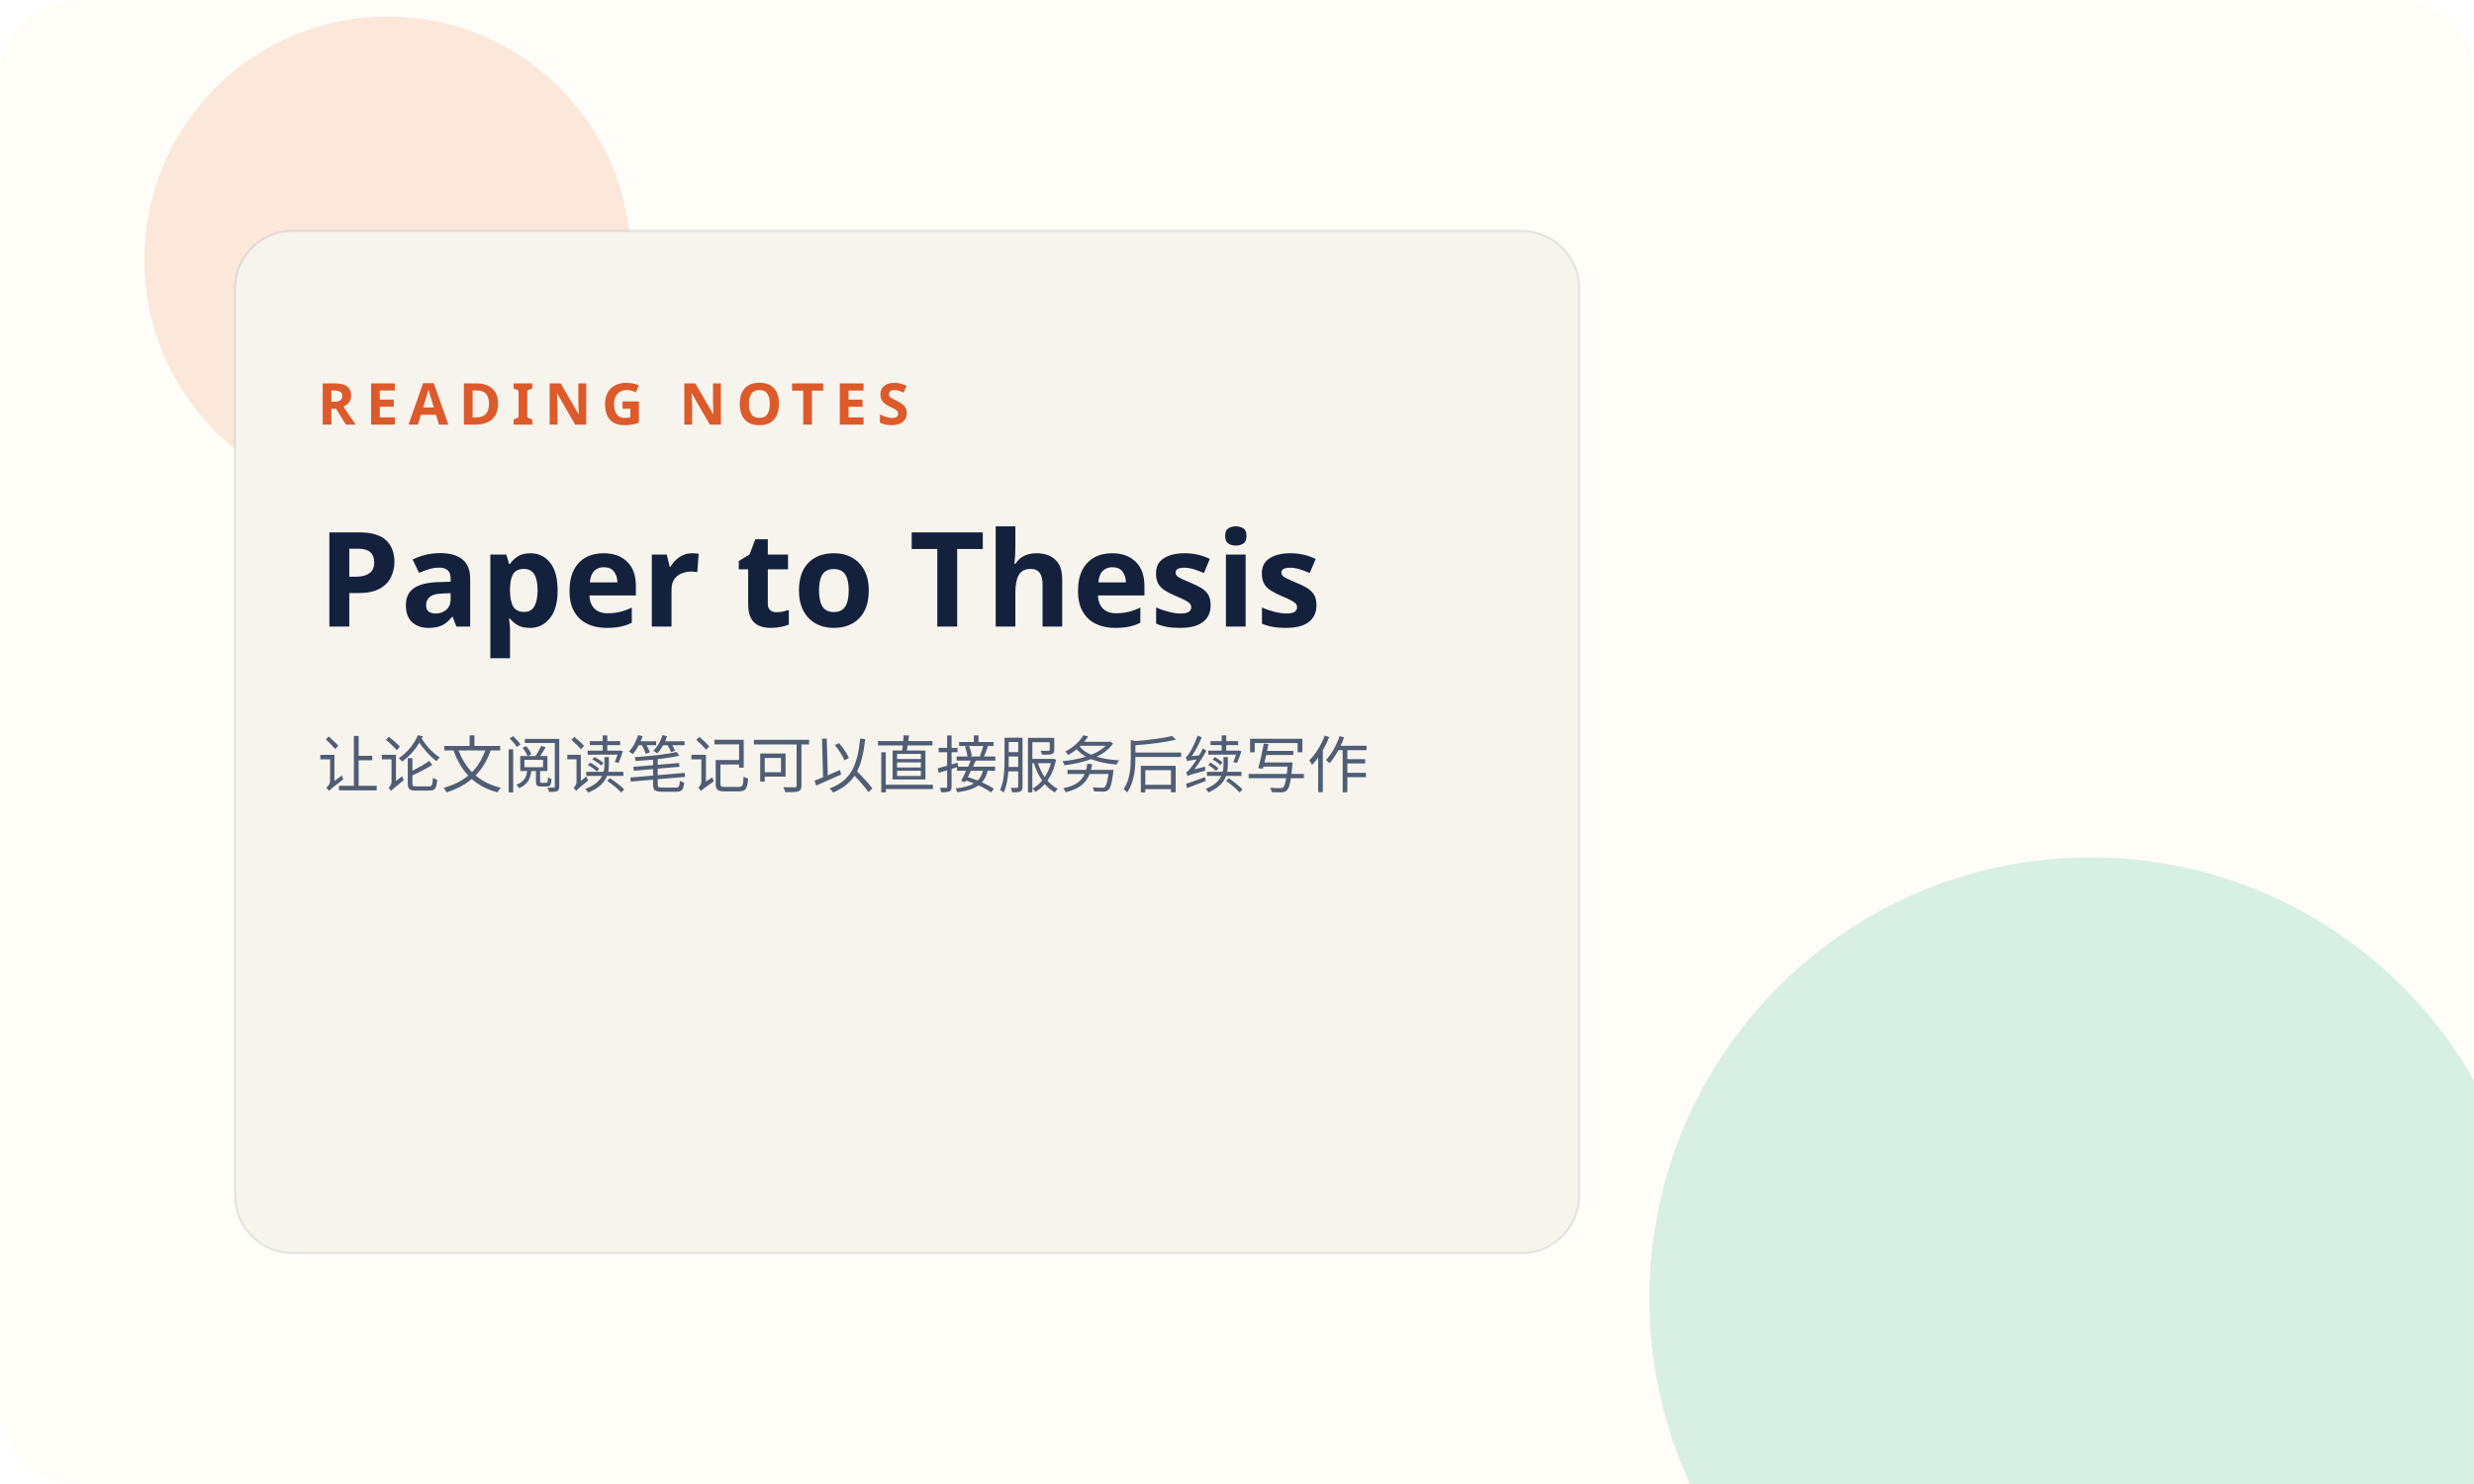
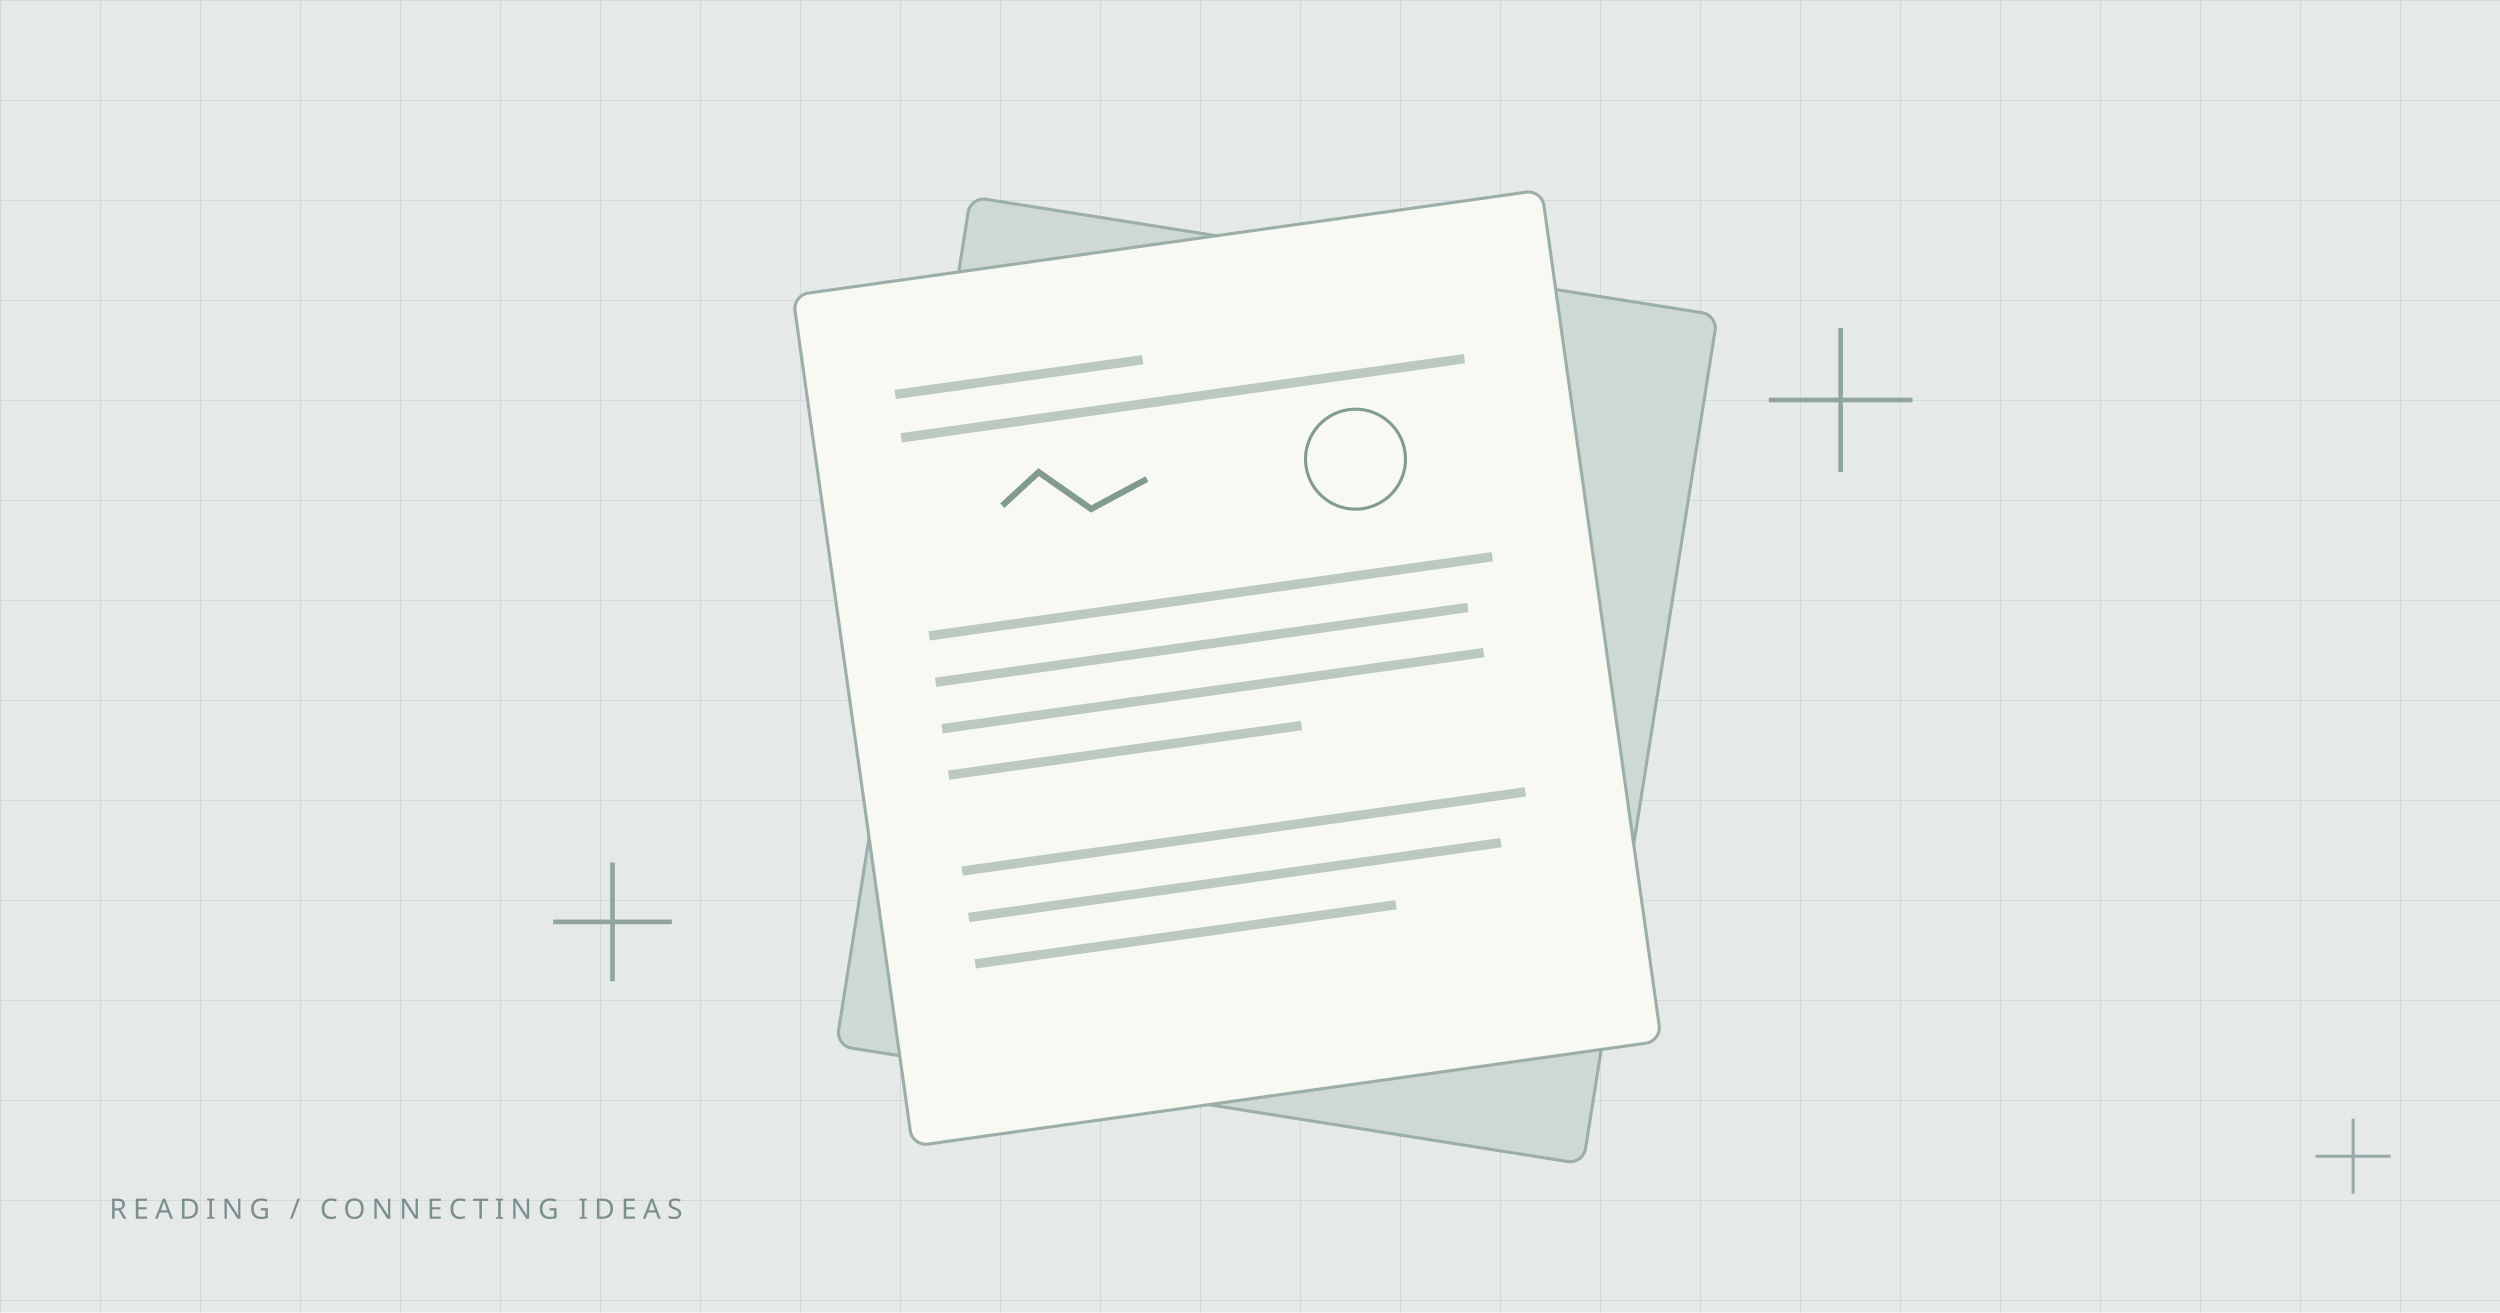
- <svg xmlns="http://www.w3.org/2000/svg" width="1200" height="720" viewBox="0 0 1200 720" fill="none">
-   <rect width="1200" height="720" rx="36" fill="#FFFDF8" />
-   <circle cx="1014" cy="630" r="214" fill="#D8EFE4" />
-   <circle cx="188" cy="126" r="118" fill="#F2855E" fill-opacity="0.18" />
-   <rect x="114" y="112" width="652" height="496" rx="28" fill="#F7F4EE" stroke="#14213D" stroke-opacity="0.1" />
-   <text x="154" y="206" fill="#DD5A2B" font-family="Space Grotesk, sans-serif" font-size="28" font-weight="700" letter-spacing="5">READING NOTES</text>
-   <text x="154" y="304" fill="#14213D" font-family="Space Grotesk, sans-serif" font-size="64" font-weight="700">Paper to Thesis</text>
-   <text x="154" y="382" fill="#4F5D75" font-family="'Noto Sans SC', sans-serif" font-size="30">让论文阅读笔记可以直接服务后续写作</text>
+ <svg xmlns="http://www.w3.org/2000/svg" width="800" height="420" viewBox="0 0 800 420" fill="none" color="#50696b">
+   <rect width="800" height="420" fill="#e5e9e8" />
+   <defs>
+     <pattern id="grid" width="32" height="32" patternUnits="userSpaceOnUse">
+       <path d="M32 0H0v32" fill="none" stroke="currentColor" stroke-width=".6" opacity=".13" />
+     </pattern>
+   </defs>
+   <rect width="800" height="420" fill="url(#grid)" />
+   <g transform="rotate(9 420 216)">
+     <rect x="288" y="82" width="242" height="275" rx="5" fill="#ced8d4" stroke="#9baea8" />
+   </g>
+   <g transform="rotate(-8 395 216)">
+     <rect x="272" y="76" width="242" height="275" rx="5" fill="#f8f9f2" stroke="#9baea8" />
+     <path d="M300 112h80m-80 14h182M300 190h182m-182 15h172m-172 15h175m-175 15h114M300 266h182m-182 15h172m-172 15h136" stroke="#bbc9c1" stroke-width="3" />
+     <circle cx="443" cy="153" r="16" stroke="#839b8e" />
+     <path d="m329 152 13-9 15 14 19-7" stroke="#839b8e" stroke-width="2" />
+   </g>
+   <path d="M566 128h46m-23-23v46M177 295h38m-19-19v38" stroke="#90a69c" stroke-width="1.5" />
+   <text x="35" y="390" font-family="sans-serif" font-size="9" letter-spacing="2" fill="#50696b" opacity=".7">READING / CONNECTING IDEAS</text>
+   <path d="M741 370h24m-12-12v24" stroke="#50696b" opacity=".5" />
</svg>
